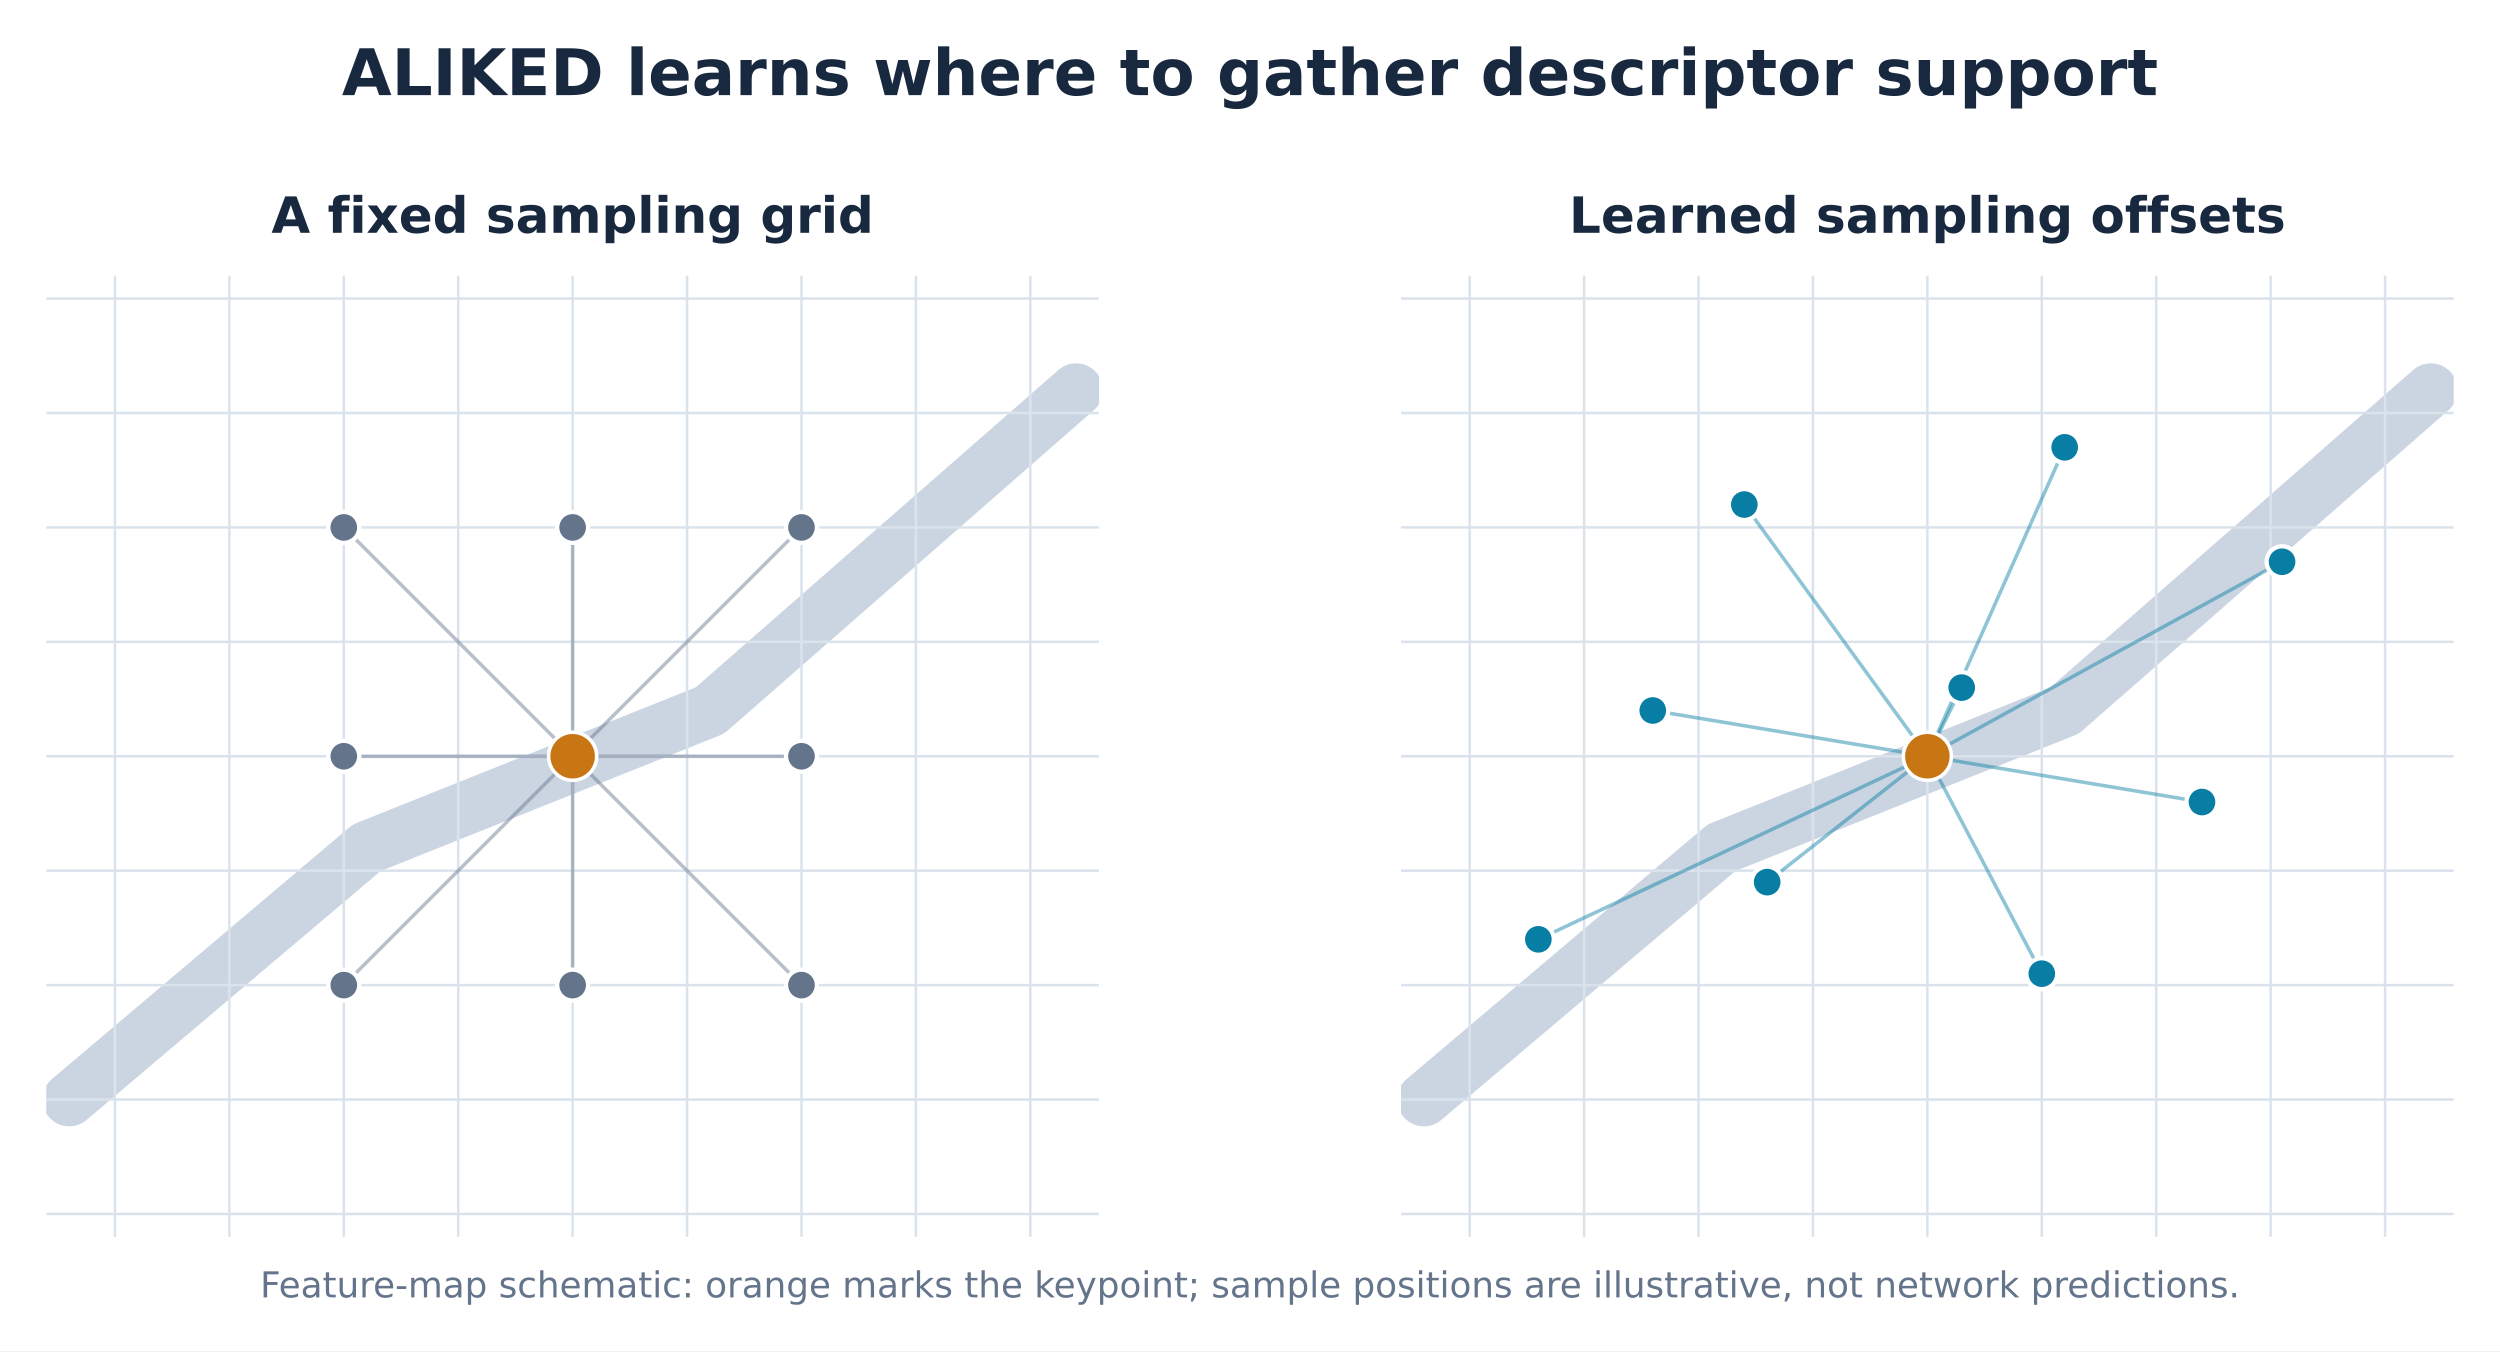
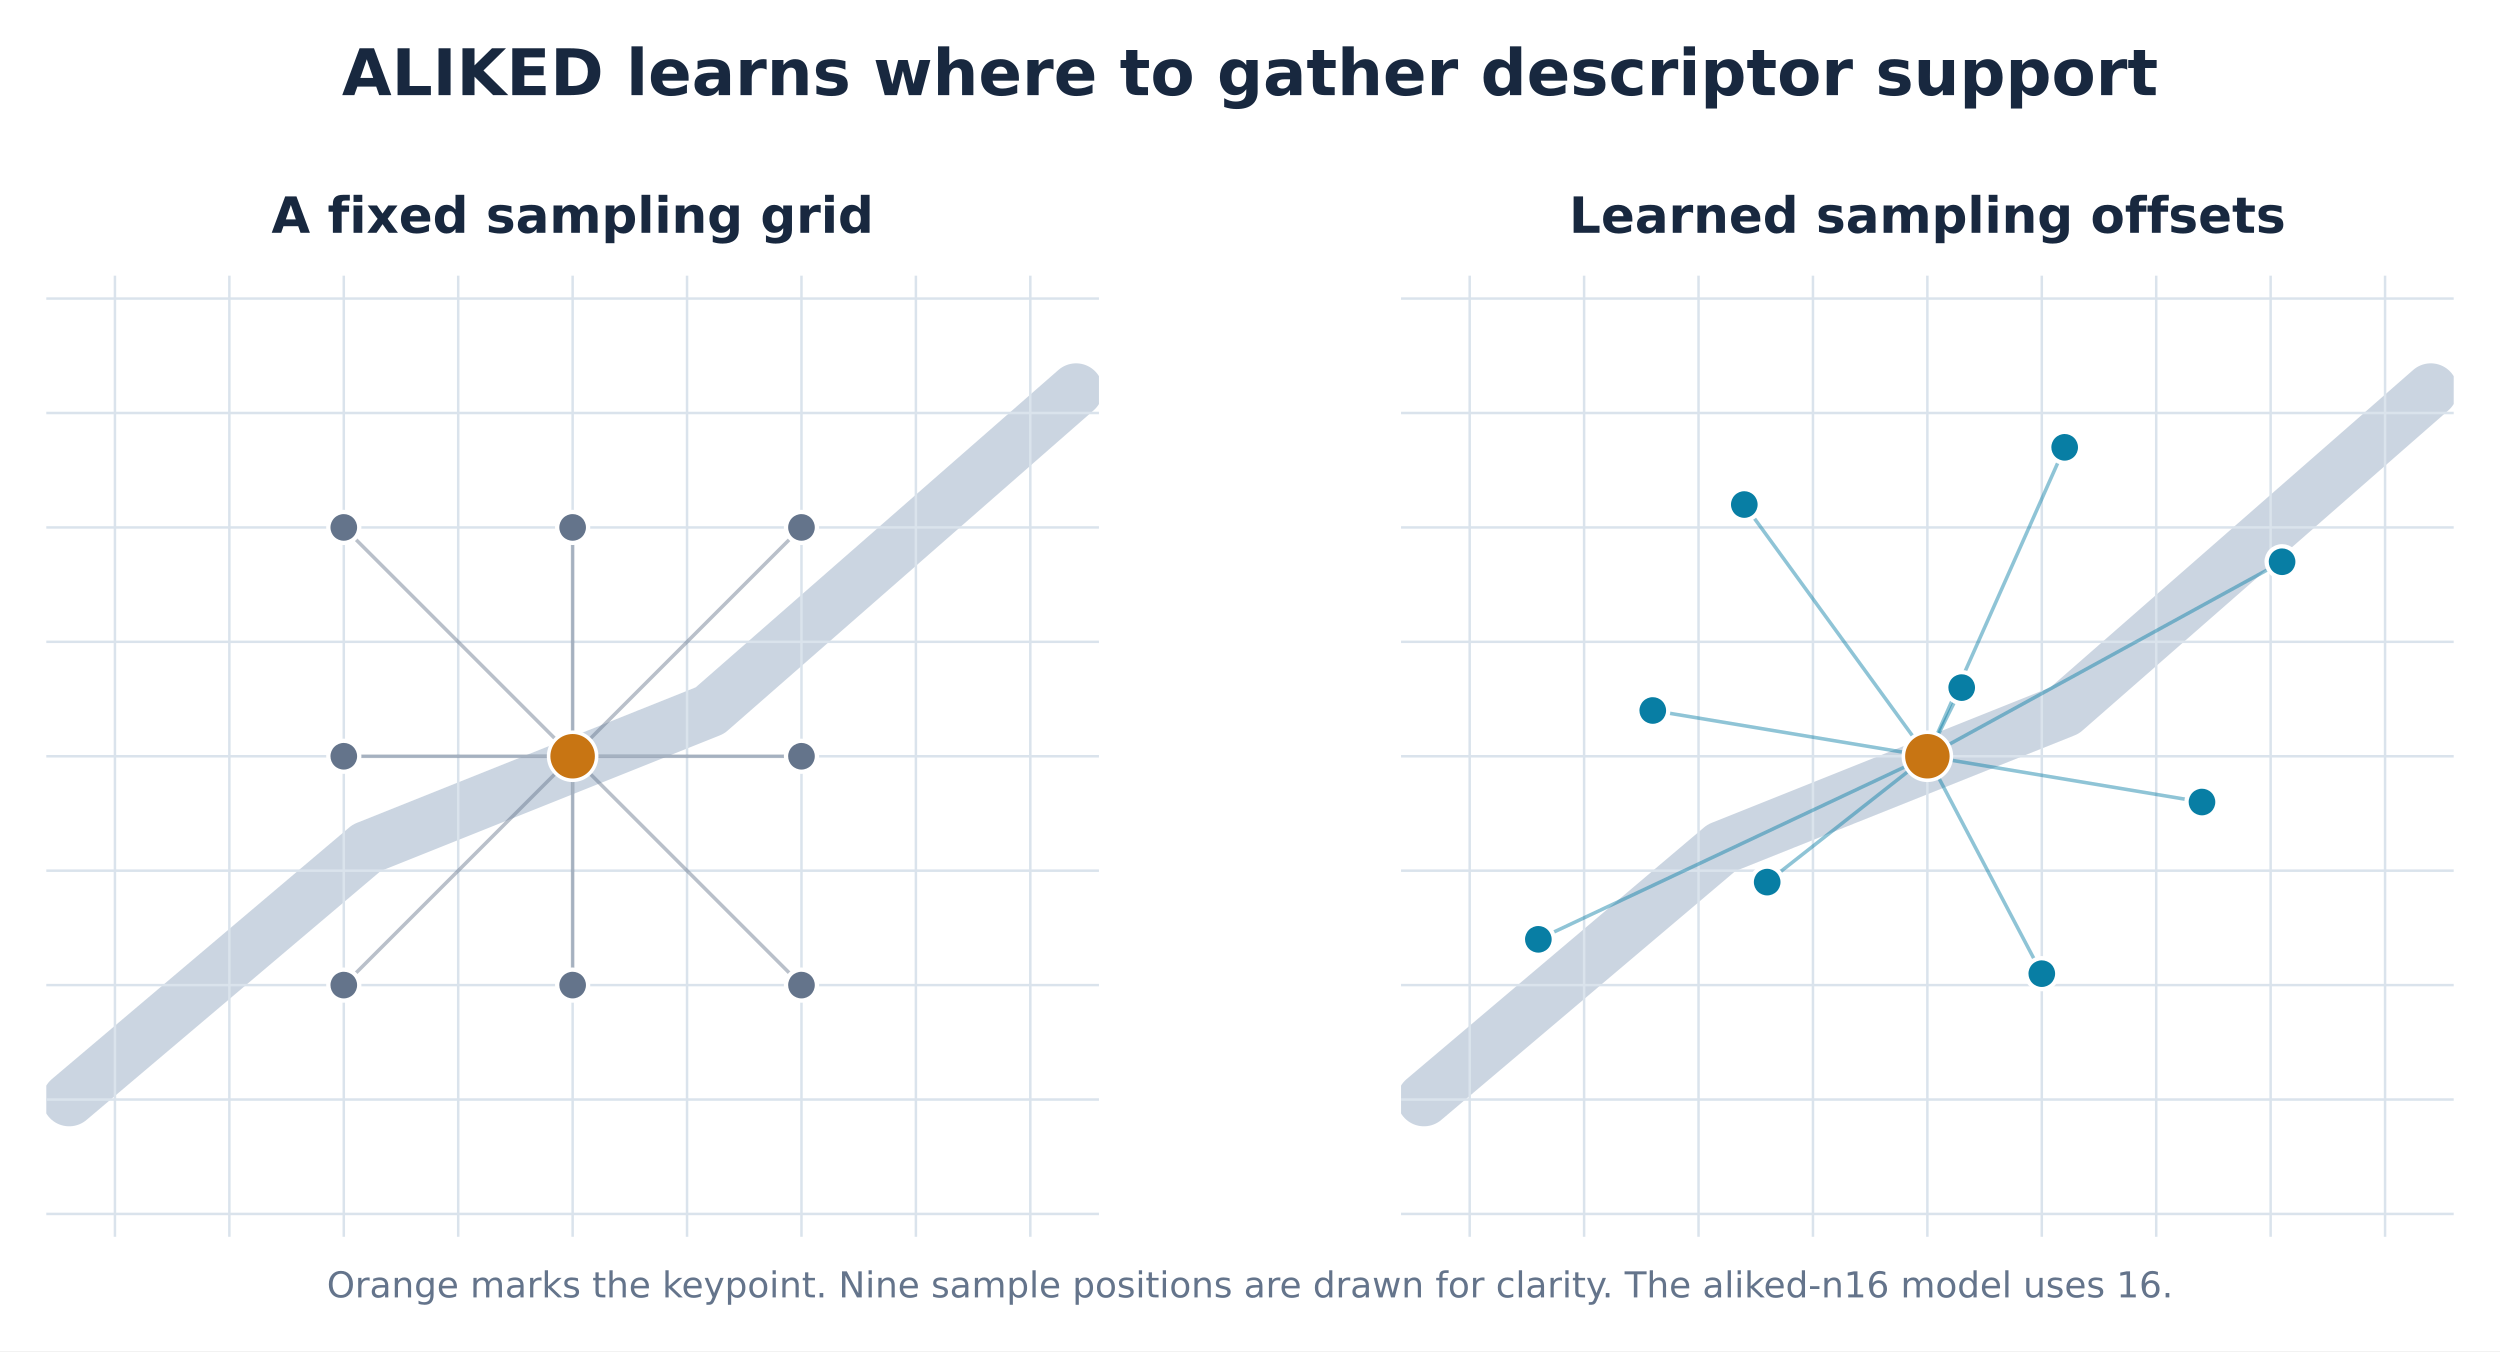
<svg xmlns="http://www.w3.org/2000/svg" xmlns:xlink="http://www.w3.org/1999/xlink" width="699.874pt" height="378.244pt" viewBox="0 0 699.874 378.244" version="1.1">
  <defs>
    <style type="text/css">*{stroke-linejoin: round; stroke-linecap: butt}</style>
  </defs>
  <g id="figure_1">
    <g id="patch_1">
      <path d="M 0 378.244 L 699.874 378.244 L 699.874 0 L 0 0 z " style="fill: #ffffff" />
    </g>
    <g id="axes_1">
      <g id="patch_2">
        <path d="M 12.96 346.248 L 307.654 346.248 L 307.654 77.18 L 12.96 77.18 z " style="fill: #ffffff" />
      </g>
      <g id="line2d_1">
-         <path d="M 19.366 307.81 L 102.649 237.339 L 198.745 198.901 L 301.247 109.212 " clip-path="url(#pba4ebd6c4f)" style="fill: none; stroke: #cbd5e1; stroke-width: 15; stroke-linecap: round" />
+         <path d="M 19.366 307.81 L 102.649 237.339 L 198.745 198.901 L 301.247 109.212 " clip-path="url(#pb9154dd997)" style="fill: none; stroke: #cbd5e1; stroke-width: 15; stroke-linecap: round" />
      </g>
      <g id="matplotlib.axis_1">
        <g id="xtick_1">
          <g id="line2d_2">
-             <path d="M 32.179 346.248 L 32.179 77.18 " clip-path="url(#pba4ebd6c4f)" style="fill: none; stroke: #dae3ec; stroke-width: 0.7; stroke-linecap: square" />
+             <path d="M 32.179 346.248 L 32.179 77.18 " clip-path="url(#pb9154dd997)" style="fill: none; stroke: #dae3ec; stroke-width: 0.7; stroke-linecap: square" />
          </g>
        </g>
        <g id="xtick_2">
          <g id="line2d_3">
-             <path d="M 64.211 346.248 L 64.211 77.18 " clip-path="url(#pba4ebd6c4f)" style="fill: none; stroke: #dae3ec; stroke-width: 0.7; stroke-linecap: square" />
+             <path d="M 64.211 346.248 L 64.211 77.18 " clip-path="url(#pb9154dd997)" style="fill: none; stroke: #dae3ec; stroke-width: 0.7; stroke-linecap: square" />
          </g>
        </g>
        <g id="xtick_3">
          <g id="line2d_4">
-             <path d="M 96.243 346.248 L 96.243 77.18 " clip-path="url(#pba4ebd6c4f)" style="fill: none; stroke: #dae3ec; stroke-width: 0.7; stroke-linecap: square" />
+             <path d="M 96.243 346.248 L 96.243 77.18 " clip-path="url(#pb9154dd997)" style="fill: none; stroke: #dae3ec; stroke-width: 0.7; stroke-linecap: square" />
          </g>
        </g>
        <g id="xtick_4">
          <g id="line2d_5">
-             <path d="M 128.275 346.248 L 128.275 77.18 " clip-path="url(#pba4ebd6c4f)" style="fill: none; stroke: #dae3ec; stroke-width: 0.7; stroke-linecap: square" />
+             <path d="M 128.275 346.248 L 128.275 77.18 " clip-path="url(#pb9154dd997)" style="fill: none; stroke: #dae3ec; stroke-width: 0.7; stroke-linecap: square" />
          </g>
        </g>
        <g id="xtick_5">
          <g id="line2d_6">
-             <path d="M 160.307 346.248 L 160.307 77.18 " clip-path="url(#pba4ebd6c4f)" style="fill: none; stroke: #dae3ec; stroke-width: 0.7; stroke-linecap: square" />
+             <path d="M 160.307 346.248 L 160.307 77.18 " clip-path="url(#pb9154dd997)" style="fill: none; stroke: #dae3ec; stroke-width: 0.7; stroke-linecap: square" />
          </g>
        </g>
        <g id="xtick_6">
          <g id="line2d_7">
-             <path d="M 192.339 346.248 L 192.339 77.18 " clip-path="url(#pba4ebd6c4f)" style="fill: none; stroke: #dae3ec; stroke-width: 0.7; stroke-linecap: square" />
+             <path d="M 192.339 346.248 L 192.339 77.18 " clip-path="url(#pb9154dd997)" style="fill: none; stroke: #dae3ec; stroke-width: 0.7; stroke-linecap: square" />
          </g>
        </g>
        <g id="xtick_7">
          <g id="line2d_8">
-             <path d="M 224.371 346.248 L 224.371 77.18 " clip-path="url(#pba4ebd6c4f)" style="fill: none; stroke: #dae3ec; stroke-width: 0.7; stroke-linecap: square" />
+             <path d="M 224.371 346.248 L 224.371 77.18 " clip-path="url(#pb9154dd997)" style="fill: none; stroke: #dae3ec; stroke-width: 0.7; stroke-linecap: square" />
          </g>
        </g>
        <g id="xtick_8">
          <g id="line2d_9">
-             <path d="M 256.403 346.248 L 256.403 77.18 " clip-path="url(#pba4ebd6c4f)" style="fill: none; stroke: #dae3ec; stroke-width: 0.7; stroke-linecap: square" />
+             <path d="M 256.403 346.248 L 256.403 77.18 " clip-path="url(#pb9154dd997)" style="fill: none; stroke: #dae3ec; stroke-width: 0.7; stroke-linecap: square" />
          </g>
        </g>
        <g id="xtick_9">
          <g id="line2d_10">
-             <path d="M 288.435 346.248 L 288.435 77.18 " clip-path="url(#pba4ebd6c4f)" style="fill: none; stroke: #dae3ec; stroke-width: 0.7; stroke-linecap: square" />
+             <path d="M 288.435 346.248 L 288.435 77.18 " clip-path="url(#pb9154dd997)" style="fill: none; stroke: #dae3ec; stroke-width: 0.7; stroke-linecap: square" />
          </g>
        </g>
      </g>
      <g id="matplotlib.axis_2">
        <g id="ytick_1">
          <g id="line2d_11">
-             <path d="M 12.96 339.842 L 307.654 339.842 " clip-path="url(#pba4ebd6c4f)" style="fill: none; stroke: #dae3ec; stroke-width: 0.7; stroke-linecap: square" />
+             <path d="M 12.96 339.842 L 307.654 339.842 " clip-path="url(#pb9154dd997)" style="fill: none; stroke: #dae3ec; stroke-width: 0.7; stroke-linecap: square" />
          </g>
        </g>
        <g id="ytick_2">
          <g id="line2d_12">
-             <path d="M 12.96 307.81 L 307.654 307.81 " clip-path="url(#pba4ebd6c4f)" style="fill: none; stroke: #dae3ec; stroke-width: 0.7; stroke-linecap: square" />
+             <path d="M 12.96 307.81 L 307.654 307.81 " clip-path="url(#pb9154dd997)" style="fill: none; stroke: #dae3ec; stroke-width: 0.7; stroke-linecap: square" />
          </g>
        </g>
        <g id="ytick_3">
          <g id="line2d_13">
-             <path d="M 12.96 275.778 L 307.654 275.778 " clip-path="url(#pba4ebd6c4f)" style="fill: none; stroke: #dae3ec; stroke-width: 0.7; stroke-linecap: square" />
+             <path d="M 12.96 275.778 L 307.654 275.778 " clip-path="url(#pb9154dd997)" style="fill: none; stroke: #dae3ec; stroke-width: 0.7; stroke-linecap: square" />
          </g>
        </g>
        <g id="ytick_4">
          <g id="line2d_14">
-             <path d="M 12.96 243.746 L 307.654 243.746 " clip-path="url(#pba4ebd6c4f)" style="fill: none; stroke: #dae3ec; stroke-width: 0.7; stroke-linecap: square" />
+             <path d="M 12.96 243.746 L 307.654 243.746 " clip-path="url(#pb9154dd997)" style="fill: none; stroke: #dae3ec; stroke-width: 0.7; stroke-linecap: square" />
          </g>
        </g>
        <g id="ytick_5">
          <g id="line2d_15">
-             <path d="M 12.96 211.714 L 307.654 211.714 " clip-path="url(#pba4ebd6c4f)" style="fill: none; stroke: #dae3ec; stroke-width: 0.7; stroke-linecap: square" />
+             <path d="M 12.96 211.714 L 307.654 211.714 " clip-path="url(#pb9154dd997)" style="fill: none; stroke: #dae3ec; stroke-width: 0.7; stroke-linecap: square" />
          </g>
        </g>
        <g id="ytick_6">
          <g id="line2d_16">
-             <path d="M 12.96 179.682 L 307.654 179.682 " clip-path="url(#pba4ebd6c4f)" style="fill: none; stroke: #dae3ec; stroke-width: 0.7; stroke-linecap: square" />
+             <path d="M 12.96 179.682 L 307.654 179.682 " clip-path="url(#pb9154dd997)" style="fill: none; stroke: #dae3ec; stroke-width: 0.7; stroke-linecap: square" />
          </g>
        </g>
        <g id="ytick_7">
          <g id="line2d_17">
-             <path d="M 12.96 147.65 L 307.654 147.65 " clip-path="url(#pba4ebd6c4f)" style="fill: none; stroke: #dae3ec; stroke-width: 0.7; stroke-linecap: square" />
+             <path d="M 12.96 147.65 L 307.654 147.65 " clip-path="url(#pb9154dd997)" style="fill: none; stroke: #dae3ec; stroke-width: 0.7; stroke-linecap: square" />
          </g>
        </g>
        <g id="ytick_8">
          <g id="line2d_18">
-             <path d="M 12.96 115.618 L 307.654 115.618 " clip-path="url(#pba4ebd6c4f)" style="fill: none; stroke: #dae3ec; stroke-width: 0.7; stroke-linecap: square" />
+             <path d="M 12.96 115.618 L 307.654 115.618 " clip-path="url(#pb9154dd997)" style="fill: none; stroke: #dae3ec; stroke-width: 0.7; stroke-linecap: square" />
          </g>
        </g>
        <g id="ytick_9">
          <g id="line2d_19">
-             <path d="M 12.96 83.586 L 307.654 83.586 " clip-path="url(#pba4ebd6c4f)" style="fill: none; stroke: #dae3ec; stroke-width: 0.7; stroke-linecap: square" />
+             <path d="M 12.96 83.586 L 307.654 83.586 " clip-path="url(#pb9154dd997)" style="fill: none; stroke: #dae3ec; stroke-width: 0.7; stroke-linecap: square" />
          </g>
        </g>
      </g>
      <g id="line2d_20">
-         <path d="M 160.307 211.714 L 96.243 275.778 " clip-path="url(#pba4ebd6c4f)" style="fill: none; stroke: #64748b; stroke-opacity: 0.45; stroke-linecap: square" />
+         <path d="M 160.307 211.714 L 96.243 275.778 " clip-path="url(#pb9154dd997)" style="fill: none; stroke: #64748b; stroke-opacity: 0.45; stroke-linecap: square" />
      </g>
      <g id="line2d_21">
-         <path d="M 160.307 211.714 L 160.307 275.778 " clip-path="url(#pba4ebd6c4f)" style="fill: none; stroke: #64748b; stroke-opacity: 0.45; stroke-linecap: square" />
+         <path d="M 160.307 211.714 L 160.307 275.778 " clip-path="url(#pb9154dd997)" style="fill: none; stroke: #64748b; stroke-opacity: 0.45; stroke-linecap: square" />
      </g>
      <g id="line2d_22">
-         <path d="M 160.307 211.714 L 224.371 275.778 " clip-path="url(#pba4ebd6c4f)" style="fill: none; stroke: #64748b; stroke-opacity: 0.45; stroke-linecap: square" />
+         <path d="M 160.307 211.714 L 224.371 275.778 " clip-path="url(#pb9154dd997)" style="fill: none; stroke: #64748b; stroke-opacity: 0.45; stroke-linecap: square" />
      </g>
      <g id="line2d_23">
-         <path d="M 160.307 211.714 L 96.243 211.714 " clip-path="url(#pba4ebd6c4f)" style="fill: none; stroke: #64748b; stroke-opacity: 0.45; stroke-linecap: square" />
+         <path d="M 160.307 211.714 L 96.243 211.714 " clip-path="url(#pb9154dd997)" style="fill: none; stroke: #64748b; stroke-opacity: 0.45; stroke-linecap: square" />
      </g>
      <g id="line2d_24">
-         <path d="M 160.307 211.714 L 160.307 211.714 " clip-path="url(#pba4ebd6c4f)" style="fill: none; stroke: #64748b; stroke-opacity: 0.45; stroke-linecap: square" />
+         <path d="M 160.307 211.714 L 160.307 211.714 " clip-path="url(#pb9154dd997)" style="fill: none; stroke: #64748b; stroke-opacity: 0.45; stroke-linecap: square" />
      </g>
      <g id="line2d_25">
-         <path d="M 160.307 211.714 L 224.371 211.714 " clip-path="url(#pba4ebd6c4f)" style="fill: none; stroke: #64748b; stroke-opacity: 0.45; stroke-linecap: square" />
+         <path d="M 160.307 211.714 L 224.371 211.714 " clip-path="url(#pb9154dd997)" style="fill: none; stroke: #64748b; stroke-opacity: 0.45; stroke-linecap: square" />
      </g>
      <g id="line2d_26">
-         <path d="M 160.307 211.714 L 96.243 147.65 " clip-path="url(#pba4ebd6c4f)" style="fill: none; stroke: #64748b; stroke-opacity: 0.45; stroke-linecap: square" />
+         <path d="M 160.307 211.714 L 96.243 147.65 " clip-path="url(#pb9154dd997)" style="fill: none; stroke: #64748b; stroke-opacity: 0.45; stroke-linecap: square" />
      </g>
      <g id="line2d_27">
-         <path d="M 160.307 211.714 L 160.307 147.65 " clip-path="url(#pba4ebd6c4f)" style="fill: none; stroke: #64748b; stroke-opacity: 0.45; stroke-linecap: square" />
+         <path d="M 160.307 211.714 L 160.307 147.65 " clip-path="url(#pb9154dd997)" style="fill: none; stroke: #64748b; stroke-opacity: 0.45; stroke-linecap: square" />
      </g>
      <g id="line2d_28">
-         <path d="M 160.307 211.714 L 224.371 147.65 " clip-path="url(#pba4ebd6c4f)" style="fill: none; stroke: #64748b; stroke-opacity: 0.45; stroke-linecap: square" />
+         <path d="M 160.307 211.714 L 224.371 147.65 " clip-path="url(#pb9154dd997)" style="fill: none; stroke: #64748b; stroke-opacity: 0.45; stroke-linecap: square" />
      </g>
      <g id="PathCollection_1">
        <defs>
-           <path id="mdf2c69a0b8" d="M 0 4.33 C 1.148 4.33 2.25 3.874 3.062 3.062 C 3.874 2.25 4.33 1.148 4.33 0 C 4.33 -1.148 3.874 -2.25 3.062 -3.062 C 2.25 -3.874 1.148 -4.33 0 -4.33 C -1.148 -4.33 -2.25 -3.874 -3.062 -3.062 C -3.874 -2.25 -4.33 -1.148 -4.33 0 C -4.33 1.148 -3.874 2.25 -3.062 3.062 C -2.25 3.874 -1.148 4.33 0 4.33 z " style="stroke: #ffffff; stroke-width: 1.2" />
+           <path id="m3b8a634ac2" d="M 0 4.33 C 1.148 4.33 2.25 3.874 3.062 3.062 C 3.874 2.25 4.33 1.148 4.33 0 C 4.33 -1.148 3.874 -2.25 3.062 -3.062 C 2.25 -3.874 1.148 -4.33 0 -4.33 C -1.148 -4.33 -2.25 -3.874 -3.062 -3.062 C -3.874 -2.25 -4.33 -1.148 -4.33 0 C -4.33 1.148 -3.874 2.25 -3.062 3.062 C -2.25 3.874 -1.148 4.33 0 4.33 z " style="stroke: #ffffff; stroke-width: 1.2" />
        </defs>
-         <g clip-path="url(#pba4ebd6c4f)">
-           <use xlink:href="#mdf2c69a0b8" x="96.243" y="275.778" style="fill: #64748b; stroke: #ffffff; stroke-width: 1.2" />
-           <use xlink:href="#mdf2c69a0b8" x="160.307" y="275.778" style="fill: #64748b; stroke: #ffffff; stroke-width: 1.2" />
-           <use xlink:href="#mdf2c69a0b8" x="224.371" y="275.778" style="fill: #64748b; stroke: #ffffff; stroke-width: 1.2" />
-           <use xlink:href="#mdf2c69a0b8" x="96.243" y="211.714" style="fill: #64748b; stroke: #ffffff; stroke-width: 1.2" />
-           <use xlink:href="#mdf2c69a0b8" x="160.307" y="211.714" style="fill: #64748b; stroke: #ffffff; stroke-width: 1.2" />
-           <use xlink:href="#mdf2c69a0b8" x="224.371" y="211.714" style="fill: #64748b; stroke: #ffffff; stroke-width: 1.2" />
-           <use xlink:href="#mdf2c69a0b8" x="96.243" y="147.65" style="fill: #64748b; stroke: #ffffff; stroke-width: 1.2" />
-           <use xlink:href="#mdf2c69a0b8" x="160.307" y="147.65" style="fill: #64748b; stroke: #ffffff; stroke-width: 1.2" />
-           <use xlink:href="#mdf2c69a0b8" x="224.371" y="147.65" style="fill: #64748b; stroke: #ffffff; stroke-width: 1.2" />
+         <g clip-path="url(#pb9154dd997)">
+           <use xlink:href="#m3b8a634ac2" x="96.243" y="275.778" style="fill: #64748b; stroke: #ffffff; stroke-width: 1.2" />
+           <use xlink:href="#m3b8a634ac2" x="160.307" y="275.778" style="fill: #64748b; stroke: #ffffff; stroke-width: 1.2" />
+           <use xlink:href="#m3b8a634ac2" x="224.371" y="275.778" style="fill: #64748b; stroke: #ffffff; stroke-width: 1.2" />
+           <use xlink:href="#m3b8a634ac2" x="96.243" y="211.714" style="fill: #64748b; stroke: #ffffff; stroke-width: 1.2" />
+           <use xlink:href="#m3b8a634ac2" x="160.307" y="211.714" style="fill: #64748b; stroke: #ffffff; stroke-width: 1.2" />
+           <use xlink:href="#m3b8a634ac2" x="224.371" y="211.714" style="fill: #64748b; stroke: #ffffff; stroke-width: 1.2" />
+           <use xlink:href="#m3b8a634ac2" x="96.243" y="147.65" style="fill: #64748b; stroke: #ffffff; stroke-width: 1.2" />
+           <use xlink:href="#m3b8a634ac2" x="160.307" y="147.65" style="fill: #64748b; stroke: #ffffff; stroke-width: 1.2" />
+           <use xlink:href="#m3b8a634ac2" x="224.371" y="147.65" style="fill: #64748b; stroke: #ffffff; stroke-width: 1.2" />
        </g>
      </g>
      <g id="text_1">
        <text style="font-weight: 700; font-size: 14px; font-family: 'DejaVu Sans'; text-anchor: middle; fill: #18283f" x="160.307" y="65.18" transform="rotate(-0 160.3068 65.17985)">A fixed sampling grid</text>
      </g>
      <g id="patch_3">
-         <path d="M 160.307 218.441 C 162.091 218.441 163.802 217.732 165.063 216.47 C 166.325 215.209 167.034 213.498 167.034 211.714 C 167.034 209.93 166.325 208.219 165.063 206.957 C 163.802 205.696 162.091 204.987 160.307 204.987 C 158.523 204.987 156.812 205.696 155.55 206.957 C 154.289 208.219 153.58 209.93 153.58 211.714 C 153.58 213.498 154.289 215.209 155.55 216.47 C 156.812 217.732 158.523 218.441 160.307 218.441 z " clip-path="url(#pba4ebd6c4f)" style="fill: #c87513; stroke: #ffffff; stroke-linejoin: miter" />
+         <path d="M 160.307 218.441 C 162.091 218.441 163.802 217.732 165.063 216.47 C 166.325 215.209 167.034 213.498 167.034 211.714 C 167.034 209.93 166.325 208.219 165.063 206.957 C 163.802 205.696 162.091 204.987 160.307 204.987 C 158.523 204.987 156.812 205.696 155.55 206.957 C 154.289 208.219 153.58 209.93 153.58 211.714 C 153.58 213.498 154.289 215.209 155.55 216.47 C 156.812 217.732 158.523 218.441 160.307 218.441 z " clip-path="url(#pb9154dd997)" style="fill: #c87513; stroke: #ffffff; stroke-linejoin: miter" />
      </g>
    </g>
    <g id="axes_2">
      <g id="patch_4">
        <path d="M 392.22 346.248 L 686.914 346.248 L 686.914 77.18 L 392.22 77.18 z " style="fill: #ffffff" />
      </g>
      <g id="line2d_29">
-         <path d="M 398.626 307.81 L 481.909 237.339 L 578.005 198.901 L 680.507 109.212 " clip-path="url(#p14c31d20e6)" style="fill: none; stroke: #cbd5e1; stroke-width: 15; stroke-linecap: round" />
+         <path d="M 398.626 307.81 L 481.909 237.339 L 578.005 198.901 L 680.507 109.212 " clip-path="url(#p59336ad6a2)" style="fill: none; stroke: #cbd5e1; stroke-width: 15; stroke-linecap: round" />
      </g>
      <g id="matplotlib.axis_3">
        <g id="xtick_10">
          <g id="line2d_30">
-             <path d="M 411.439 346.248 L 411.439 77.18 " clip-path="url(#p14c31d20e6)" style="fill: none; stroke: #dae3ec; stroke-width: 0.7; stroke-linecap: square" />
+             <path d="M 411.439 346.248 L 411.439 77.18 " clip-path="url(#p59336ad6a2)" style="fill: none; stroke: #dae3ec; stroke-width: 0.7; stroke-linecap: square" />
          </g>
        </g>
        <g id="xtick_11">
          <g id="line2d_31">
-             <path d="M 443.471 346.248 L 443.471 77.18 " clip-path="url(#p14c31d20e6)" style="fill: none; stroke: #dae3ec; stroke-width: 0.7; stroke-linecap: square" />
+             <path d="M 443.471 346.248 L 443.471 77.18 " clip-path="url(#p59336ad6a2)" style="fill: none; stroke: #dae3ec; stroke-width: 0.7; stroke-linecap: square" />
          </g>
        </g>
        <g id="xtick_12">
          <g id="line2d_32">
-             <path d="M 475.503 346.248 L 475.503 77.18 " clip-path="url(#p14c31d20e6)" style="fill: none; stroke: #dae3ec; stroke-width: 0.7; stroke-linecap: square" />
+             <path d="M 475.503 346.248 L 475.503 77.18 " clip-path="url(#p59336ad6a2)" style="fill: none; stroke: #dae3ec; stroke-width: 0.7; stroke-linecap: square" />
          </g>
        </g>
        <g id="xtick_13">
          <g id="line2d_33">
-             <path d="M 507.535 346.248 L 507.535 77.18 " clip-path="url(#p14c31d20e6)" style="fill: none; stroke: #dae3ec; stroke-width: 0.7; stroke-linecap: square" />
+             <path d="M 507.535 346.248 L 507.535 77.18 " clip-path="url(#p59336ad6a2)" style="fill: none; stroke: #dae3ec; stroke-width: 0.7; stroke-linecap: square" />
          </g>
        </g>
        <g id="xtick_14">
          <g id="line2d_34">
-             <path d="M 539.567 346.248 L 539.567 77.18 " clip-path="url(#p14c31d20e6)" style="fill: none; stroke: #dae3ec; stroke-width: 0.7; stroke-linecap: square" />
+             <path d="M 539.567 346.248 L 539.567 77.18 " clip-path="url(#p59336ad6a2)" style="fill: none; stroke: #dae3ec; stroke-width: 0.7; stroke-linecap: square" />
          </g>
        </g>
        <g id="xtick_15">
          <g id="line2d_35">
-             <path d="M 571.599 346.248 L 571.599 77.18 " clip-path="url(#p14c31d20e6)" style="fill: none; stroke: #dae3ec; stroke-width: 0.7; stroke-linecap: square" />
+             <path d="M 571.599 346.248 L 571.599 77.18 " clip-path="url(#p59336ad6a2)" style="fill: none; stroke: #dae3ec; stroke-width: 0.7; stroke-linecap: square" />
          </g>
        </g>
        <g id="xtick_16">
          <g id="line2d_36">
-             <path d="M 603.631 346.248 L 603.631 77.18 " clip-path="url(#p14c31d20e6)" style="fill: none; stroke: #dae3ec; stroke-width: 0.7; stroke-linecap: square" />
+             <path d="M 603.631 346.248 L 603.631 77.18 " clip-path="url(#p59336ad6a2)" style="fill: none; stroke: #dae3ec; stroke-width: 0.7; stroke-linecap: square" />
          </g>
        </g>
        <g id="xtick_17">
          <g id="line2d_37">
-             <path d="M 635.663 346.248 L 635.663 77.18 " clip-path="url(#p14c31d20e6)" style="fill: none; stroke: #dae3ec; stroke-width: 0.7; stroke-linecap: square" />
+             <path d="M 635.663 346.248 L 635.663 77.18 " clip-path="url(#p59336ad6a2)" style="fill: none; stroke: #dae3ec; stroke-width: 0.7; stroke-linecap: square" />
          </g>
        </g>
        <g id="xtick_18">
          <g id="line2d_38">
-             <path d="M 667.695 346.248 L 667.695 77.18 " clip-path="url(#p14c31d20e6)" style="fill: none; stroke: #dae3ec; stroke-width: 0.7; stroke-linecap: square" />
+             <path d="M 667.695 346.248 L 667.695 77.18 " clip-path="url(#p59336ad6a2)" style="fill: none; stroke: #dae3ec; stroke-width: 0.7; stroke-linecap: square" />
          </g>
        </g>
      </g>
      <g id="matplotlib.axis_4">
        <g id="ytick_10">
          <g id="line2d_39">
-             <path d="M 392.22 339.842 L 686.914 339.842 " clip-path="url(#p14c31d20e6)" style="fill: none; stroke: #dae3ec; stroke-width: 0.7; stroke-linecap: square" />
+             <path d="M 392.22 339.842 L 686.914 339.842 " clip-path="url(#p59336ad6a2)" style="fill: none; stroke: #dae3ec; stroke-width: 0.7; stroke-linecap: square" />
          </g>
        </g>
        <g id="ytick_11">
          <g id="line2d_40">
-             <path d="M 392.22 307.81 L 686.914 307.81 " clip-path="url(#p14c31d20e6)" style="fill: none; stroke: #dae3ec; stroke-width: 0.7; stroke-linecap: square" />
+             <path d="M 392.22 307.81 L 686.914 307.81 " clip-path="url(#p59336ad6a2)" style="fill: none; stroke: #dae3ec; stroke-width: 0.7; stroke-linecap: square" />
          </g>
        </g>
        <g id="ytick_12">
          <g id="line2d_41">
-             <path d="M 392.22 275.778 L 686.914 275.778 " clip-path="url(#p14c31d20e6)" style="fill: none; stroke: #dae3ec; stroke-width: 0.7; stroke-linecap: square" />
+             <path d="M 392.22 275.778 L 686.914 275.778 " clip-path="url(#p59336ad6a2)" style="fill: none; stroke: #dae3ec; stroke-width: 0.7; stroke-linecap: square" />
          </g>
        </g>
        <g id="ytick_13">
          <g id="line2d_42">
-             <path d="M 392.22 243.746 L 686.914 243.746 " clip-path="url(#p14c31d20e6)" style="fill: none; stroke: #dae3ec; stroke-width: 0.7; stroke-linecap: square" />
+             <path d="M 392.22 243.746 L 686.914 243.746 " clip-path="url(#p59336ad6a2)" style="fill: none; stroke: #dae3ec; stroke-width: 0.7; stroke-linecap: square" />
          </g>
        </g>
        <g id="ytick_14">
          <g id="line2d_43">
-             <path d="M 392.22 211.714 L 686.914 211.714 " clip-path="url(#p14c31d20e6)" style="fill: none; stroke: #dae3ec; stroke-width: 0.7; stroke-linecap: square" />
+             <path d="M 392.22 211.714 L 686.914 211.714 " clip-path="url(#p59336ad6a2)" style="fill: none; stroke: #dae3ec; stroke-width: 0.7; stroke-linecap: square" />
          </g>
        </g>
        <g id="ytick_15">
          <g id="line2d_44">
-             <path d="M 392.22 179.682 L 686.914 179.682 " clip-path="url(#p14c31d20e6)" style="fill: none; stroke: #dae3ec; stroke-width: 0.7; stroke-linecap: square" />
+             <path d="M 392.22 179.682 L 686.914 179.682 " clip-path="url(#p59336ad6a2)" style="fill: none; stroke: #dae3ec; stroke-width: 0.7; stroke-linecap: square" />
          </g>
        </g>
        <g id="ytick_16">
          <g id="line2d_45">
-             <path d="M 392.22 147.65 L 686.914 147.65 " clip-path="url(#p14c31d20e6)" style="fill: none; stroke: #dae3ec; stroke-width: 0.7; stroke-linecap: square" />
+             <path d="M 392.22 147.65 L 686.914 147.65 " clip-path="url(#p59336ad6a2)" style="fill: none; stroke: #dae3ec; stroke-width: 0.7; stroke-linecap: square" />
          </g>
        </g>
        <g id="ytick_17">
          <g id="line2d_46">
-             <path d="M 392.22 115.618 L 686.914 115.618 " clip-path="url(#p14c31d20e6)" style="fill: none; stroke: #dae3ec; stroke-width: 0.7; stroke-linecap: square" />
+             <path d="M 392.22 115.618 L 686.914 115.618 " clip-path="url(#p59336ad6a2)" style="fill: none; stroke: #dae3ec; stroke-width: 0.7; stroke-linecap: square" />
          </g>
        </g>
        <g id="ytick_18">
          <g id="line2d_47">
-             <path d="M 392.22 83.586 L 686.914 83.586 " clip-path="url(#p14c31d20e6)" style="fill: none; stroke: #dae3ec; stroke-width: 0.7; stroke-linecap: square" />
+             <path d="M 392.22 83.586 L 686.914 83.586 " clip-path="url(#p59336ad6a2)" style="fill: none; stroke: #dae3ec; stroke-width: 0.7; stroke-linecap: square" />
          </g>
        </g>
      </g>
      <g id="line2d_48">
-         <path d="M 539.567 211.714 L 430.658 262.965 " clip-path="url(#p14c31d20e6)" style="fill: none; stroke: #087ea4; stroke-opacity: 0.45; stroke-linecap: square" />
+         <path d="M 539.567 211.714 L 430.658 262.965 " clip-path="url(#p59336ad6a2)" style="fill: none; stroke: #087ea4; stroke-opacity: 0.45; stroke-linecap: square" />
      </g>
      <g id="line2d_49">
-         <path d="M 539.567 211.714 L 494.722 246.949 " clip-path="url(#p14c31d20e6)" style="fill: none; stroke: #087ea4; stroke-opacity: 0.45; stroke-linecap: square" />
+         <path d="M 539.567 211.714 L 494.722 246.949 " clip-path="url(#p59336ad6a2)" style="fill: none; stroke: #087ea4; stroke-opacity: 0.45; stroke-linecap: square" />
      </g>
      <g id="line2d_50">
-         <path d="M 539.567 211.714 L 571.599 272.575 " clip-path="url(#p14c31d20e6)" style="fill: none; stroke: #087ea4; stroke-opacity: 0.45; stroke-linecap: square" />
+         <path d="M 539.567 211.714 L 571.599 272.575 " clip-path="url(#p59336ad6a2)" style="fill: none; stroke: #087ea4; stroke-opacity: 0.45; stroke-linecap: square" />
      </g>
      <g id="line2d_51">
-         <path d="M 539.567 211.714 L 462.69 198.901 " clip-path="url(#p14c31d20e6)" style="fill: none; stroke: #087ea4; stroke-opacity: 0.45; stroke-linecap: square" />
+         <path d="M 539.567 211.714 L 462.69 198.901 " clip-path="url(#p59336ad6a2)" style="fill: none; stroke: #087ea4; stroke-opacity: 0.45; stroke-linecap: square" />
      </g>
      <g id="line2d_52">
-         <path d="M 539.567 211.714 L 549.176 192.495 " clip-path="url(#p14c31d20e6)" style="fill: none; stroke: #087ea4; stroke-opacity: 0.45; stroke-linecap: square" />
+         <path d="M 539.567 211.714 L 549.176 192.495 " clip-path="url(#p59336ad6a2)" style="fill: none; stroke: #087ea4; stroke-opacity: 0.45; stroke-linecap: square" />
      </g>
      <g id="line2d_53">
-         <path d="M 539.567 211.714 L 616.443 224.527 " clip-path="url(#p14c31d20e6)" style="fill: none; stroke: #087ea4; stroke-opacity: 0.45; stroke-linecap: square" />
+         <path d="M 539.567 211.714 L 616.443 224.527 " clip-path="url(#p59336ad6a2)" style="fill: none; stroke: #087ea4; stroke-opacity: 0.45; stroke-linecap: square" />
      </g>
      <g id="line2d_54">
-         <path d="M 539.567 211.714 L 488.316 141.244 " clip-path="url(#p14c31d20e6)" style="fill: none; stroke: #087ea4; stroke-opacity: 0.45; stroke-linecap: square" />
+         <path d="M 539.567 211.714 L 488.316 141.244 " clip-path="url(#p59336ad6a2)" style="fill: none; stroke: #087ea4; stroke-opacity: 0.45; stroke-linecap: square" />
      </g>
      <g id="line2d_55">
-         <path d="M 539.567 211.714 L 578.005 125.228 " clip-path="url(#p14c31d20e6)" style="fill: none; stroke: #087ea4; stroke-opacity: 0.45; stroke-linecap: square" />
+         <path d="M 539.567 211.714 L 578.005 125.228 " clip-path="url(#p59336ad6a2)" style="fill: none; stroke: #087ea4; stroke-opacity: 0.45; stroke-linecap: square" />
      </g>
      <g id="line2d_56">
-         <path d="M 539.567 211.714 L 638.866 157.26 " clip-path="url(#p14c31d20e6)" style="fill: none; stroke: #087ea4; stroke-opacity: 0.45; stroke-linecap: square" />
+         <path d="M 539.567 211.714 L 638.866 157.26 " clip-path="url(#p59336ad6a2)" style="fill: none; stroke: #087ea4; stroke-opacity: 0.45; stroke-linecap: square" />
      </g>
      <g id="PathCollection_2">
        <defs>
-           <path id="m489c3ca0db" d="M 0 4.33 C 1.148 4.33 2.25 3.874 3.062 3.062 C 3.874 2.25 4.33 1.148 4.33 0 C 4.33 -1.148 3.874 -2.25 3.062 -3.062 C 2.25 -3.874 1.148 -4.33 0 -4.33 C -1.148 -4.33 -2.25 -3.874 -3.062 -3.062 C -3.874 -2.25 -4.33 -1.148 -4.33 0 C -4.33 1.148 -3.874 2.25 -3.062 3.062 C -2.25 3.874 -1.148 4.33 0 4.33 z " style="stroke: #ffffff; stroke-width: 1.2" />
+           <path id="mf9133b5abc" d="M 0 4.33 C 1.148 4.33 2.25 3.874 3.062 3.062 C 3.874 2.25 4.33 1.148 4.33 0 C 4.33 -1.148 3.874 -2.25 3.062 -3.062 C 2.25 -3.874 1.148 -4.33 0 -4.33 C -1.148 -4.33 -2.25 -3.874 -3.062 -3.062 C -3.874 -2.25 -4.33 -1.148 -4.33 0 C -4.33 1.148 -3.874 2.25 -3.062 3.062 C -2.25 3.874 -1.148 4.33 0 4.33 z " style="stroke: #ffffff; stroke-width: 1.2" />
        </defs>
-         <g clip-path="url(#p14c31d20e6)">
-           <use xlink:href="#m489c3ca0db" x="430.658" y="262.965" style="fill: #087ea4; stroke: #ffffff; stroke-width: 1.2" />
-           <use xlink:href="#m489c3ca0db" x="494.722" y="246.949" style="fill: #087ea4; stroke: #ffffff; stroke-width: 1.2" />
-           <use xlink:href="#m489c3ca0db" x="571.599" y="272.575" style="fill: #087ea4; stroke: #ffffff; stroke-width: 1.2" />
-           <use xlink:href="#m489c3ca0db" x="462.69" y="198.901" style="fill: #087ea4; stroke: #ffffff; stroke-width: 1.2" />
-           <use xlink:href="#m489c3ca0db" x="549.176" y="192.495" style="fill: #087ea4; stroke: #ffffff; stroke-width: 1.2" />
-           <use xlink:href="#m489c3ca0db" x="616.443" y="224.527" style="fill: #087ea4; stroke: #ffffff; stroke-width: 1.2" />
-           <use xlink:href="#m489c3ca0db" x="488.316" y="141.244" style="fill: #087ea4; stroke: #ffffff; stroke-width: 1.2" />
-           <use xlink:href="#m489c3ca0db" x="578.005" y="125.228" style="fill: #087ea4; stroke: #ffffff; stroke-width: 1.2" />
-           <use xlink:href="#m489c3ca0db" x="638.866" y="157.26" style="fill: #087ea4; stroke: #ffffff; stroke-width: 1.2" />
+         <g clip-path="url(#p59336ad6a2)">
+           <use xlink:href="#mf9133b5abc" x="430.658" y="262.965" style="fill: #087ea4; stroke: #ffffff; stroke-width: 1.2" />
+           <use xlink:href="#mf9133b5abc" x="494.722" y="246.949" style="fill: #087ea4; stroke: #ffffff; stroke-width: 1.2" />
+           <use xlink:href="#mf9133b5abc" x="571.599" y="272.575" style="fill: #087ea4; stroke: #ffffff; stroke-width: 1.2" />
+           <use xlink:href="#mf9133b5abc" x="462.69" y="198.901" style="fill: #087ea4; stroke: #ffffff; stroke-width: 1.2" />
+           <use xlink:href="#mf9133b5abc" x="549.176" y="192.495" style="fill: #087ea4; stroke: #ffffff; stroke-width: 1.2" />
+           <use xlink:href="#mf9133b5abc" x="616.443" y="224.527" style="fill: #087ea4; stroke: #ffffff; stroke-width: 1.2" />
+           <use xlink:href="#mf9133b5abc" x="488.316" y="141.244" style="fill: #087ea4; stroke: #ffffff; stroke-width: 1.2" />
+           <use xlink:href="#mf9133b5abc" x="578.005" y="125.228" style="fill: #087ea4; stroke: #ffffff; stroke-width: 1.2" />
+           <use xlink:href="#mf9133b5abc" x="638.866" y="157.26" style="fill: #087ea4; stroke: #ffffff; stroke-width: 1.2" />
        </g>
      </g>
      <g id="text_2">
        <text style="font-weight: 700; font-size: 14px; font-family: 'DejaVu Sans'; text-anchor: middle; fill: #18283f" x="539.567" y="65.18" transform="rotate(-0 539.5668 65.17985)">Learned sampling offsets</text>
      </g>
      <g id="patch_5">
-         <path d="M 539.567 218.441 C 541.351 218.441 543.062 217.732 544.323 216.47 C 545.585 215.209 546.294 213.498 546.294 211.714 C 546.294 209.93 545.585 208.219 544.323 206.957 C 543.062 205.696 541.351 204.987 539.567 204.987 C 537.783 204.987 536.072 205.696 534.81 206.957 C 533.549 208.219 532.84 209.93 532.84 211.714 C 532.84 213.498 533.549 215.209 534.81 216.47 C 536.072 217.732 537.783 218.441 539.567 218.441 z " clip-path="url(#p14c31d20e6)" style="fill: #c87513; stroke: #ffffff; stroke-linejoin: miter" />
+         <path d="M 539.567 218.441 C 541.351 218.441 543.062 217.732 544.323 216.47 C 545.585 215.209 546.294 213.498 546.294 211.714 C 546.294 209.93 545.585 208.219 544.323 206.957 C 543.062 205.696 541.351 204.987 539.567 204.987 C 537.783 204.987 536.072 205.696 534.81 206.957 C 533.549 208.219 532.84 209.93 532.84 211.714 C 532.84 213.498 533.549 215.209 534.81 216.47 C 536.072 217.732 537.783 218.441 539.567 218.441 z " clip-path="url(#p59336ad6a2)" style="fill: #c87513; stroke: #ffffff; stroke-linejoin: miter" />
      </g>
    </g>
    <g id="text_3">
      <text style="font-weight: 700; font-size: 18px; font-family: 'DejaVu Sans'; text-anchor: middle; fill: #18283f" x="349.937" y="26.637" transform="rotate(-0 349.9368 26.63719)">ALIKED learns where to gather descriptor support</text>
    </g>
    <g id="text_4">
-       <text style="font-size: 10px; font-family: 'DejaVu Sans'; text-anchor: middle; fill: #64748b" x="349.937" y="363.204" transform="rotate(-0 349.9368 363.204)">Feature-map schematic: orange marks the keypoint; sample positions are illustrative, not network predictions.</text>
+       <text style="font-size: 10px; font-family: 'DejaVu Sans'; text-anchor: middle; fill: #64748b" x="349.937" y="363.204" transform="rotate(-0 349.9368 363.204)">Orange marks the keypoint. Nine sample positions are drawn for clarity. The aliked-n16 model uses 16.</text>
    </g>
  </g>
  <defs>
-     <clipPath id="pba4ebd6c4f">
+     <clipPath id="pb9154dd997">
      <rect x="12.96" y="77.18" width="294.694" height="269.068" />
    </clipPath>
-     <clipPath id="p14c31d20e6">
+     <clipPath id="p59336ad6a2">
      <rect x="392.22" y="77.18" width="294.694" height="269.068" />
    </clipPath>
  </defs>
</svg>
